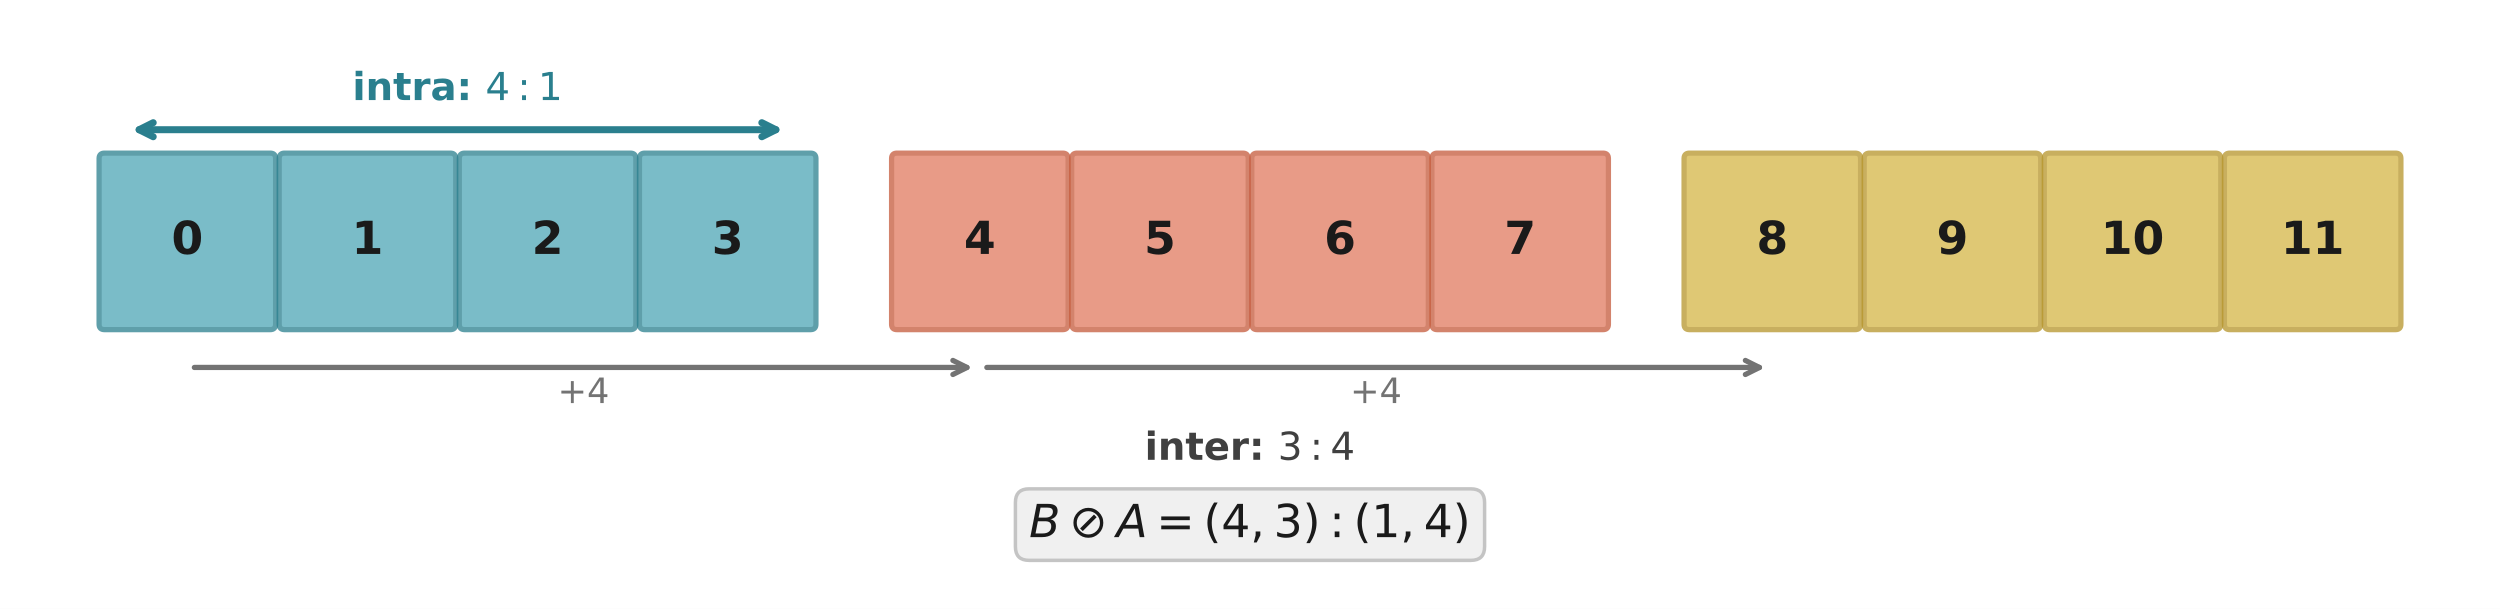
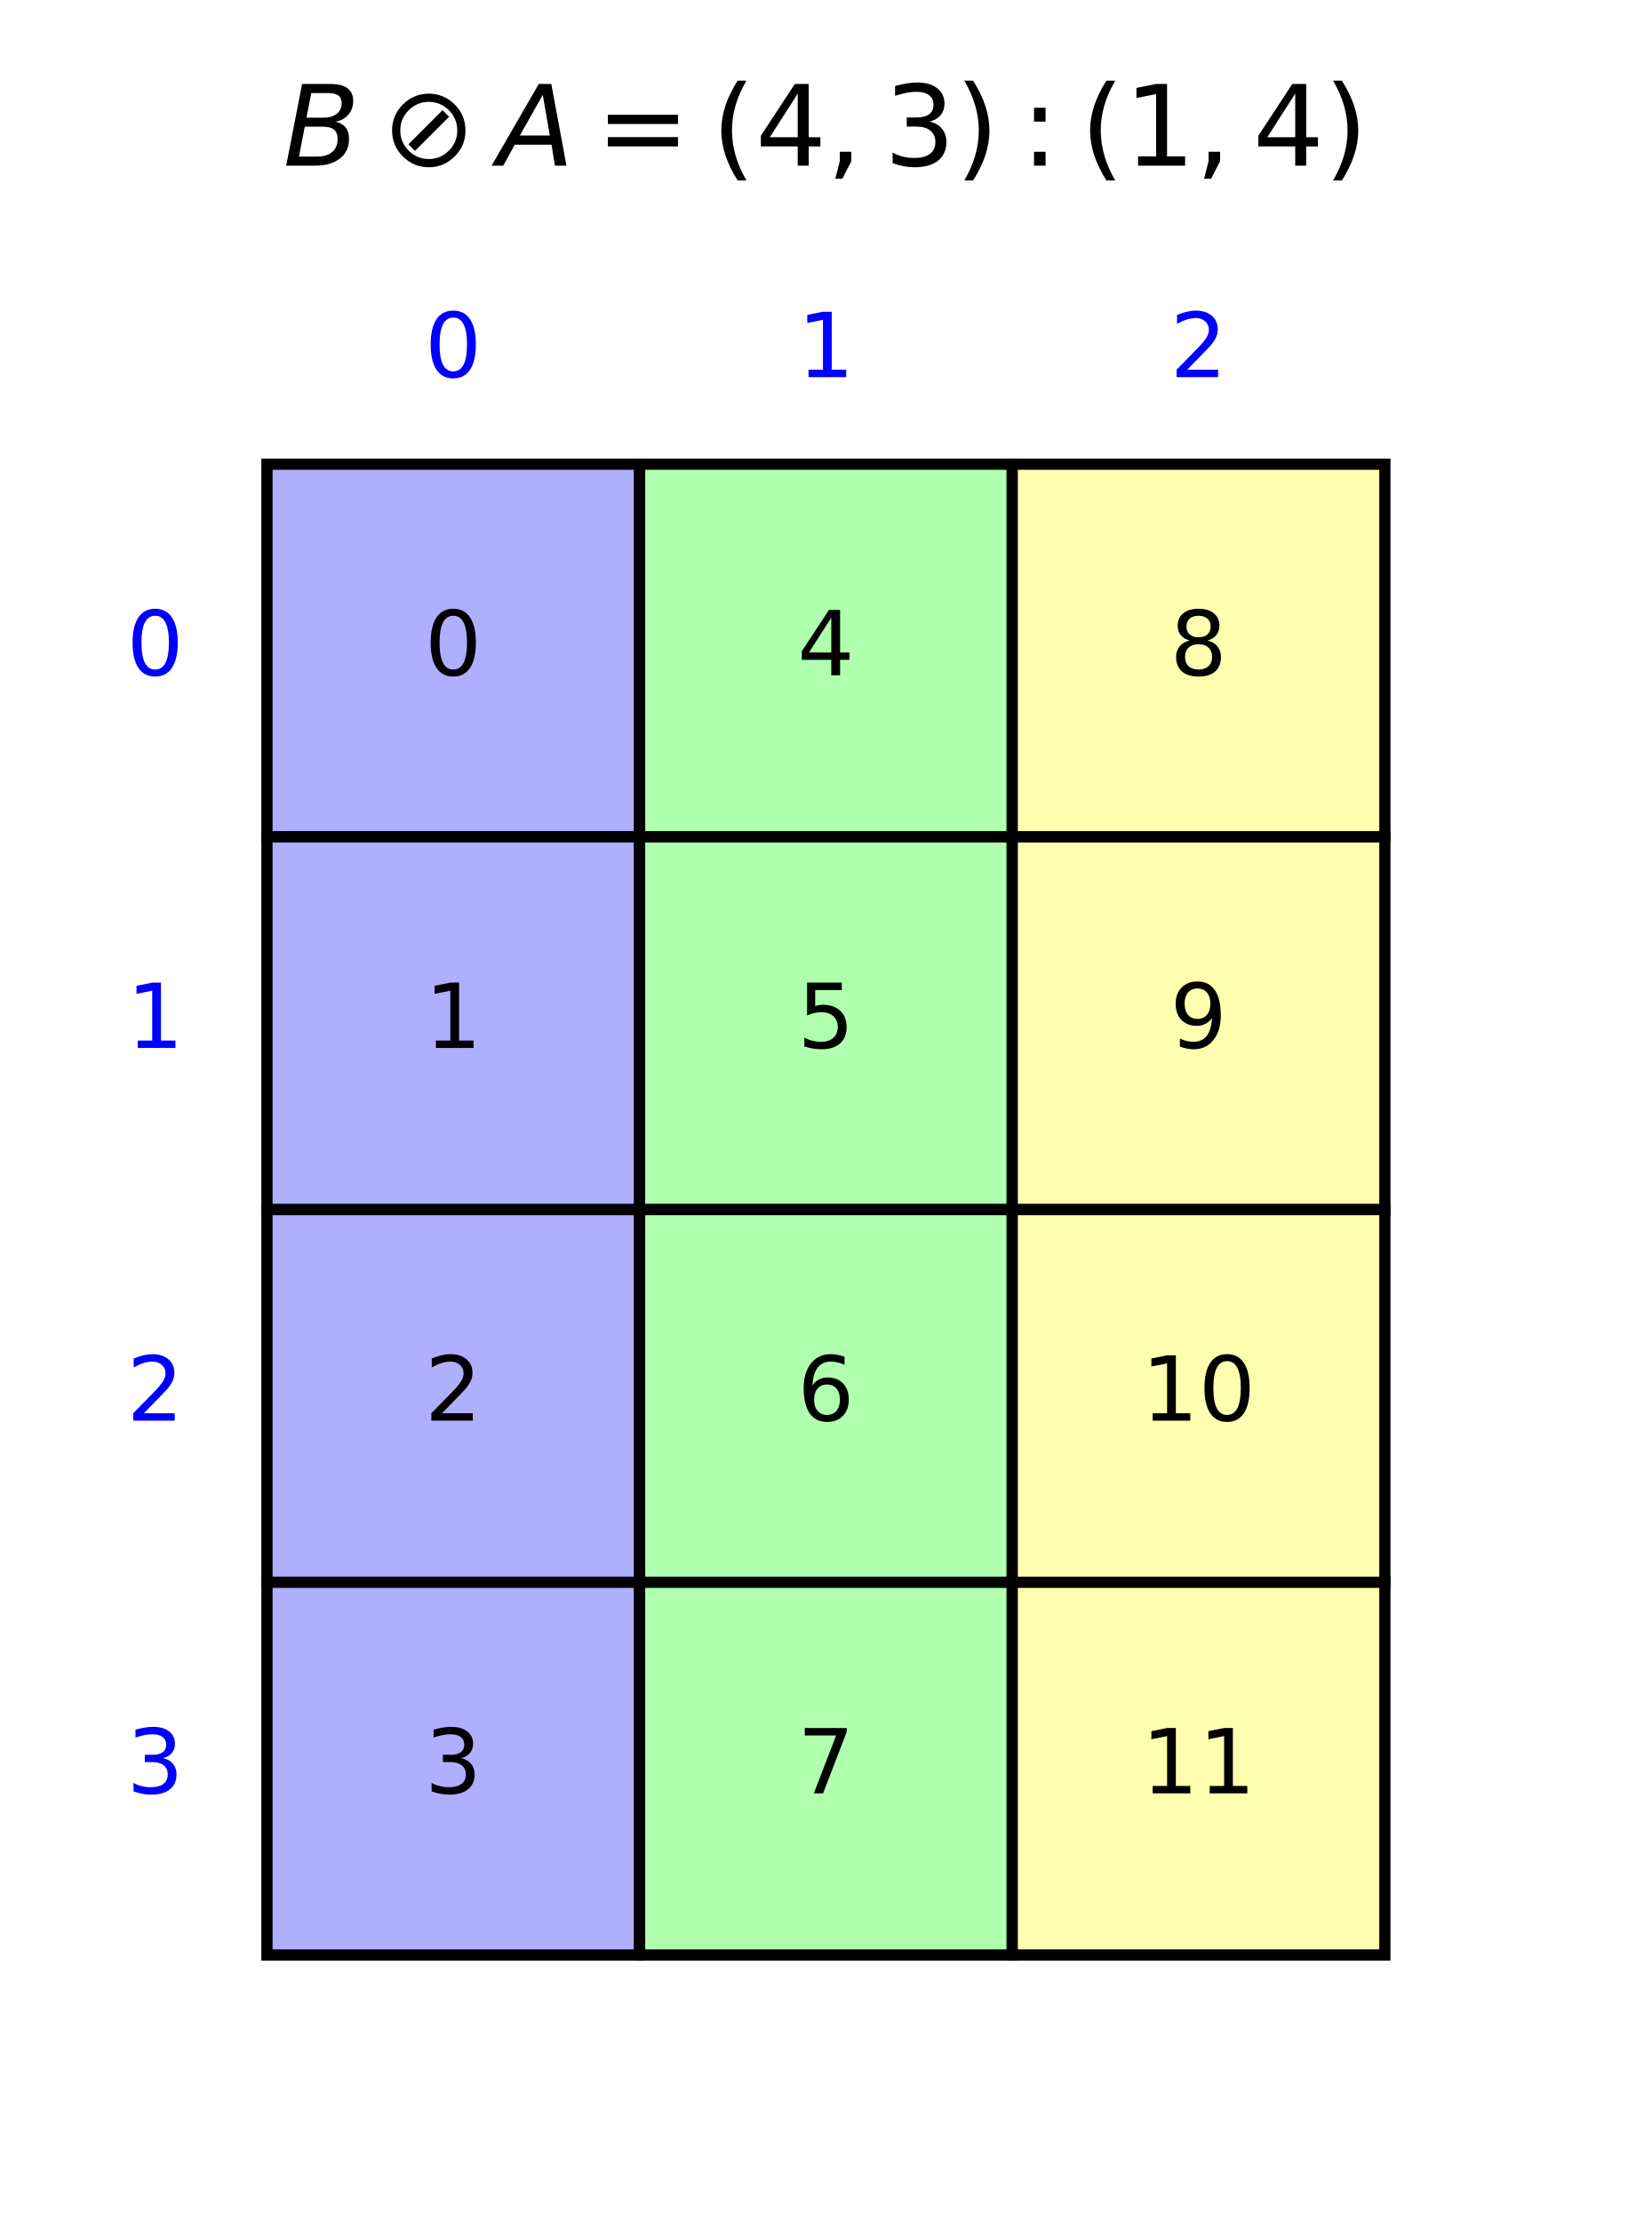
- <svg xmlns="http://www.w3.org/2000/svg" xmlns:xlink="http://www.w3.org/1999/xlink" width="712.8pt" height="173.594pt" viewBox="0 0 712.8 173.594" version="1.1">
+ <svg xmlns="http://www.w3.org/2000/svg" xmlns:xlink="http://www.w3.org/1999/xlink" width="147.456pt" height="198.318pt" viewBox="0 0 147.456 198.318" version="1.1">
  <defs>
    <style type="text/css">*{stroke-linejoin: round; stroke-linecap: butt}</style>
  </defs>
  <g id="figure_1">
    <g id="patch_1">
-       <path d="M 0 173.594  L 712.8 173.594  L 712.8 0  L 0 0  z " style="fill: #ffffff" />
+       <path d="M 0 198.318  L 147.456 198.318  L 147.456 0  L 0 0  z " style="fill: #ffffff" />
    </g>
    <g id="axes_1">
      <g id="patch_2">
-         <path d="M 29.795 93.986  L 77.04 93.986  Q 78.581 93.986 78.581 92.446  L 78.581 45.201  Q 78.581 43.661 77.04 43.661  L 29.795 43.661  Q 28.255 43.661 28.255 45.201  L 28.255 92.446  Q 28.255 93.986 29.795 93.986  z " clip-path="url(#p881b87072d)" style="fill: #4da6b5; opacity: 0.75; stroke: #2a7f8e; stroke-width: 1.5; stroke-linejoin: miter" />
+         <path d="M 23.832 41.43  L 57.096 41.43  L 57.096 74.694  L 23.832 74.694  z " clip-path="url(#pd8597b7c40)" style="fill: #afafff; stroke: #000000; stroke-linejoin: miter" />
      </g>
      <g id="patch_3">
-         <path d="M 81.148 93.986  L 128.393 93.986  Q 129.934 93.986 129.934 92.446  L 129.934 45.201  Q 129.934 43.661 128.393 43.661  L 81.148 43.661  Q 79.608 43.661 79.608 45.201  L 79.608 92.446  Q 79.608 93.986 81.148 93.986  z " clip-path="url(#p881b87072d)" style="fill: #4da6b5; opacity: 0.75; stroke: #2a7f8e; stroke-width: 1.5; stroke-linejoin: miter" />
+         <path d="M 57.096 41.43  L 90.36 41.43  L 90.36 74.694  L 57.096 74.694  z " clip-path="url(#pd8597b7c40)" style="fill: #afffaf; stroke: #000000; stroke-linejoin: miter" />
      </g>
      <g id="patch_4">
-         <path d="M 132.501 93.986  L 179.746 93.986  Q 181.286 93.986 181.286 92.446  L 181.286 45.201  Q 181.286 43.661 179.746 43.661  L 132.501 43.661  Q 130.961 43.661 130.961 45.201  L 130.961 92.446  Q 130.961 93.986 132.501 93.986  z " clip-path="url(#p881b87072d)" style="fill: #4da6b5; opacity: 0.75; stroke: #2a7f8e; stroke-width: 1.5; stroke-linejoin: miter" />
+         <path d="M 90.36 41.43  L 123.624 41.43  L 123.624 74.694  L 90.36 74.694  z " clip-path="url(#pd8597b7c40)" style="fill: #ffffaf; stroke: #000000; stroke-linejoin: miter" />
      </g>
      <g id="patch_5">
-         <path d="M 183.854 93.986  L 231.099 93.986  Q 232.639 93.986 232.639 92.446  L 232.639 45.201  Q 232.639 43.661 231.099 43.661  L 183.854 43.661  Q 182.314 43.661 182.314 45.201  L 182.314 92.446  Q 182.314 93.986 183.854 93.986  z " clip-path="url(#p881b87072d)" style="fill: #4da6b5; opacity: 0.75; stroke: #2a7f8e; stroke-width: 1.5; stroke-linejoin: miter" />
+         <path d="M 23.832 74.694  L 57.096 74.694  L 57.096 107.958  L 23.832 107.958  z " clip-path="url(#pd8597b7c40)" style="fill: #afafff; stroke: #000000; stroke-linejoin: miter" />
      </g>
      <g id="patch_6">
-         <path d="M 255.748 93.986  L 302.993 93.986  Q 304.534 93.986 304.534 92.446  L 304.534 45.201  Q 304.534 43.661 302.993 43.661  L 255.748 43.661  Q 254.208 43.661 254.208 45.201  L 254.208 92.446  Q 254.208 93.986 255.748 93.986  z " clip-path="url(#p881b87072d)" style="fill: #e07a5f; opacity: 0.75; stroke: #c45a3b; stroke-width: 1.5; stroke-linejoin: miter" />
+         <path d="M 57.096 74.694  L 90.36 74.694  L 90.36 107.958  L 57.096 107.958  z " clip-path="url(#pd8597b7c40)" style="fill: #afffaf; stroke: #000000; stroke-linejoin: miter" />
      </g>
      <g id="patch_7">
-         <path d="M 307.101 93.986  L 354.346 93.986  Q 355.886 93.986 355.886 92.446  L 355.886 45.201  Q 355.886 43.661 354.346 43.661  L 307.101 43.661  Q 305.561 43.661 305.561 45.201  L 305.561 92.446  Q 305.561 93.986 307.101 93.986  z " clip-path="url(#p881b87072d)" style="fill: #e07a5f; opacity: 0.75; stroke: #c45a3b; stroke-width: 1.5; stroke-linejoin: miter" />
+         <path d="M 90.36 74.694  L 123.624 74.694  L 123.624 107.958  L 90.36 107.958  z " clip-path="url(#pd8597b7c40)" style="fill: #ffffaf; stroke: #000000; stroke-linejoin: miter" />
      </g>
      <g id="patch_8">
-         <path d="M 358.454 93.986  L 405.699 93.986  Q 407.239 93.986 407.239 92.446  L 407.239 45.201  Q 407.239 43.661 405.699 43.661  L 358.454 43.661  Q 356.914 43.661 356.914 45.201  L 356.914 92.446  Q 356.914 93.986 358.454 93.986  z " clip-path="url(#p881b87072d)" style="fill: #e07a5f; opacity: 0.75; stroke: #c45a3b; stroke-width: 1.5; stroke-linejoin: miter" />
+         <path d="M 23.832 107.958  L 57.096 107.958  L 57.096 141.222  L 23.832 141.222  z " clip-path="url(#pd8597b7c40)" style="fill: #afafff; stroke: #000000; stroke-linejoin: miter" />
      </g>
      <g id="patch_9">
-         <path d="M 409.807 93.986  L 457.052 93.986  Q 458.592 93.986 458.592 92.446  L 458.592 45.201  Q 458.592 43.661 457.052 43.661  L 409.807 43.661  Q 408.266 43.661 408.266 45.201  L 408.266 92.446  Q 408.266 93.986 409.807 93.986  z " clip-path="url(#p881b87072d)" style="fill: #e07a5f; opacity: 0.75; stroke: #c45a3b; stroke-width: 1.5; stroke-linejoin: miter" />
+         <path d="M 57.096 107.958  L 90.36 107.958  L 90.36 141.222  L 57.096 141.222  z " clip-path="url(#pd8597b7c40)" style="fill: #afffaf; stroke: #000000; stroke-linejoin: miter" />
      </g>
      <g id="patch_10">
-         <path d="M 481.701 93.986  L 528.946 93.986  Q 530.486 93.986 530.486 92.446  L 530.486 45.201  Q 530.486 43.661 528.946 43.661  L 481.701 43.661  Q 480.161 43.661 480.161 45.201  L 480.161 92.446  Q 480.161 93.986 481.701 93.986  z " clip-path="url(#p881b87072d)" style="fill: #d4b545; opacity: 0.75; stroke: #b5942a; stroke-width: 1.5; stroke-linejoin: miter" />
+         <path d="M 90.36 107.958  L 123.624 107.958  L 123.624 141.222  L 90.36 141.222  z " clip-path="url(#pd8597b7c40)" style="fill: #ffffaf; stroke: #000000; stroke-linejoin: miter" />
      </g>
      <g id="patch_11">
-         <path d="M 533.054 93.986  L 580.299 93.986  Q 581.839 93.986 581.839 92.446  L 581.839 45.201  Q 581.839 43.661 580.299 43.661  L 533.054 43.661  Q 531.514 43.661 531.514 45.201  L 531.514 92.446  Q 531.514 93.986 533.054 93.986  z " clip-path="url(#p881b87072d)" style="fill: #d4b545; opacity: 0.75; stroke: #b5942a; stroke-width: 1.5; stroke-linejoin: miter" />
+         <path d="M 23.832 141.222  L 57.096 141.222  L 57.096 174.486  L 23.832 174.486  z " clip-path="url(#pd8597b7c40)" style="fill: #afafff; stroke: #000000; stroke-linejoin: miter" />
      </g>
      <g id="patch_12">
-         <path d="M 584.407 93.986  L 631.652 93.986  Q 633.192 93.986 633.192 92.446  L 633.192 45.201  Q 633.192 43.661 631.652 43.661  L 584.407 43.661  Q 582.866 43.661 582.866 45.201  L 582.866 92.446  Q 582.866 93.986 584.407 93.986  z " clip-path="url(#p881b87072d)" style="fill: #d4b545; opacity: 0.75; stroke: #b5942a; stroke-width: 1.5; stroke-linejoin: miter" />
+         <path d="M 57.096 141.222  L 90.36 141.222  L 90.36 174.486  L 57.096 174.486  z " clip-path="url(#pd8597b7c40)" style="fill: #afffaf; stroke: #000000; stroke-linejoin: miter" />
      </g>
      <g id="patch_13">
-         <path d="M 635.76 93.986  L 683.005 93.986  Q 684.545 93.986 684.545 92.446  L 684.545 45.201  Q 684.545 43.661 683.005 43.661  L 635.76 43.661  Q 634.219 43.661 634.219 45.201  L 634.219 92.446  Q 634.219 93.986 635.76 93.986  z " clip-path="url(#p881b87072d)" style="fill: #d4b545; opacity: 0.75; stroke: #b5942a; stroke-width: 1.5; stroke-linejoin: miter" />
+         <path d="M 90.36 141.222  L 123.624 141.222  L 123.624 174.486  L 90.36 174.486  z " clip-path="url(#pd8597b7c40)" style="fill: #ffffaf; stroke: #000000; stroke-linejoin: miter" />
      </g>
      <g id="text_1">
-         <g style="fill: #1a1a1a" transform="translate(48.89507 72.41072) scale(0.13 -0.13)">
-           <defs>
-             <path id="DejaVuSans-Bold-30" d="M 2944 2338  Q 2944 3213 2780 3570  Q 2616 3928 2228 3928  Q 1841 3928 1675 3570  Q 1509 3213 1509 2338  Q 1509 1453 1675 1090  Q 1841 728 2228 728  Q 2613 728 2778 1090  Q 2944 1453 2944 2338  z M 4147 2328  Q 4147 1169 3647 539  Q 3147 -91 2228 -91  Q 1306 -91 806 539  Q 306 1169 306 2328  Q 306 3491 806 4120  Q 1306 4750 2228 4750  Q 3147 4750 3647 4120  Q 4147 3491 4147 2328  z " transform="scale(0.015625)" />
-           </defs>
-           <use xlink:href="#DejaVuSans-Bold-30" />
-         </g>
-       </g>
-       <g id="text_2">
-         <g style="fill: #1a1a1a" transform="translate(100.248 72.41072) scale(0.13 -0.13)">
-           <defs>
-             <path id="DejaVuSans-Bold-31" d="M 750 831  L 1813 831  L 1813 3847  L 722 3622  L 722 4441  L 1806 4666  L 2950 4666  L 2950 831  L 4013 831  L 4013 0  L 750 0  L 750 831  z " transform="scale(0.015625)" />
-           </defs>
-           <use xlink:href="#DejaVuSans-Bold-31" />
-         </g>
-       </g>
-       <g id="text_3">
-         <g style="fill: #1a1a1a" transform="translate(151.601 72.41072) scale(0.13 -0.13)">
-           <defs>
-             <path id="DejaVuSans-Bold-32" d="M 1844 884  L 3897 884  L 3897 0  L 506 0  L 506 884  L 2209 2388  Q 2438 2594 2547 2791  Q 2656 2988 2656 3200  Q 2656 3528 2436 3728  Q 2216 3928 1850 3928  Q 1569 3928 1234 3808  Q 900 3688 519 3450  L 519 4475  Q 925 4609 1322 4679  Q 1719 4750 2100 4750  Q 2938 4750 3402 4381  Q 3866 4013 3866 3353  Q 3866 2972 3669 2642  Q 3472 2313 2841 1759  L 1844 884  z " transform="scale(0.015625)" />
-           </defs>
-           <use xlink:href="#DejaVuSans-Bold-32" />
-         </g>
-       </g>
-       <g id="text_4">
-         <g style="fill: #1a1a1a" transform="translate(202.9539 72.41072) scale(0.13 -0.13)">
-           <defs>
-             <path id="DejaVuSans-Bold-33" d="M 2981 2516  Q 3453 2394 3698 2092  Q 3944 1791 3944 1325  Q 3944 631 3412 270  Q 2881 -91 1863 -91  Q 1503 -91 1142 -33  Q 781 25 428 141  L 428 1069  Q 766 900 1098 814  Q 1431 728 1753 728  Q 2231 728 2486 893  Q 2741 1059 2741 1369  Q 2741 1688 2480 1852  Q 2219 2016 1709 2016  L 1228 2016  L 1228 2791  L 1734 2791  Q 2188 2791 2409 2933  Q 2631 3075 2631 3366  Q 2631 3634 2415 3781  Q 2200 3928 1806 3928  Q 1516 3928 1219 3862  Q 922 3797 628 3669  L 628 4550  Q 984 4650 1334 4700  Q 1684 4750 2022 4750  Q 2931 4750 3382 4451  Q 3834 4153 3834 3553  Q 3834 3144 3618 2883  Q 3403 2622 2981 2516  z " transform="scale(0.015625)" />
-           </defs>
-           <use xlink:href="#DejaVuSans-Bold-33" />
-         </g>
-       </g>
-       <g id="text_5">
-         <g style="fill: #1a1a1a" transform="translate(274.848 72.41072) scale(0.13 -0.13)">
-           <defs>
-             <path id="DejaVuSans-Bold-34" d="M 2356 3675  L 1038 1722  L 2356 1722  L 2356 3675  z M 2156 4666  L 3494 4666  L 3494 1722  L 4159 1722  L 4159 850  L 3494 850  L 3494 0  L 2356 0  L 2356 850  L 288 850  L 288 1881  L 2156 4666  z " transform="scale(0.015625)" />
-           </defs>
-           <use xlink:href="#DejaVuSans-Bold-34" />
-         </g>
-       </g>
-       <g id="text_6">
-         <g style="fill: #1a1a1a" transform="translate(326.201 72.41072) scale(0.13 -0.13)">
-           <defs>
-             <path id="DejaVuSans-Bold-35" d="M 678 4666  L 3669 4666  L 3669 3781  L 1638 3781  L 1638 3059  Q 1775 3097 1914 3117  Q 2053 3138 2203 3138  Q 3056 3138 3531 2711  Q 4006 2284 4006 1522  Q 4006 766 3489 337  Q 2972 -91 2053 -91  Q 1656 -91 1267 -14  Q 878 63 494 219  L 494 1166  Q 875 947 1217 837  Q 1559 728 1863 728  Q 2300 728 2551 942  Q 2803 1156 2803 1522  Q 2803 1891 2551 2103  Q 2300 2316 1863 2316  Q 1603 2316 1309 2248  Q 1016 2181 678 2041  L 678 4666  z " transform="scale(0.015625)" />
-           </defs>
-           <use xlink:href="#DejaVuSans-Bold-35" />
-         </g>
-       </g>
-       <g id="text_7">
-         <g style="fill: #1a1a1a" transform="translate(377.5539 72.41072) scale(0.13 -0.13)">
-           <defs>
-             <path id="DejaVuSans-Bold-36" d="M 2316 2303  Q 2000 2303 1842 2098  Q 1684 1894 1684 1484  Q 1684 1075 1842 870  Q 2000 666 2316 666  Q 2634 666 2792 870  Q 2950 1075 2950 1484  Q 2950 1894 2792 2098  Q 2634 2303 2316 2303  z M 3803 4544  L 3803 3681  Q 3506 3822 3243 3889  Q 2981 3956 2731 3956  Q 2194 3956 1894 3657  Q 1594 3359 1544 2772  Q 1750 2925 1990 3001  Q 2231 3078 2516 3078  Q 3231 3078 3670 2659  Q 4109 2241 4109 1563  Q 4109 813 3618 361  Q 3128 -91 2303 -91  Q 1394 -91 895 523  Q 397 1138 397 2266  Q 397 3422 980 4083  Q 1563 4744 2578 4744  Q 2900 4744 3203 4694  Q 3506 4644 3803 4544  z " transform="scale(0.015625)" />
-           </defs>
-           <use xlink:href="#DejaVuSans-Bold-36" />
-         </g>
-       </g>
-       <g id="text_8">
-         <g style="fill: #1a1a1a" transform="translate(428.9068 72.41072) scale(0.13 -0.13)">
-           <defs>
-             <path id="DejaVuSans-Bold-37" d="M 428 4666  L 3944 4666  L 3944 3988  L 2125 0  L 953 0  L 2675 3781  L 428 3781  L 428 4666  z " transform="scale(0.015625)" />
-           </defs>
-           <use xlink:href="#DejaVuSans-Bold-37" />
-         </g>
-       </g>
-       <g id="text_9">
-         <g style="fill: #1a1a1a" transform="translate(500.801 72.41072) scale(0.13 -0.13)">
-           <defs>
-             <path id="DejaVuSans-Bold-38" d="M 2228 2088  Q 1891 2088 1709 1903  Q 1528 1719 1528 1375  Q 1528 1031 1709 848  Q 1891 666 2228 666  Q 2563 666 2741 848  Q 2919 1031 2919 1375  Q 2919 1722 2741 1905  Q 2563 2088 2228 2088  z M 1350 2484  Q 925 2613 709 2878  Q 494 3144 494 3541  Q 494 4131 934 4440  Q 1375 4750 2228 4750  Q 3075 4750 3515 4442  Q 3956 4134 3956 3541  Q 3956 3144 3739 2878  Q 3522 2613 3097 2484  Q 3572 2353 3814 2058  Q 4056 1763 4056 1313  Q 4056 619 3595 264  Q 3134 -91 2228 -91  Q 1319 -91 855 264  Q 391 619 391 1313  Q 391 1763 633 2058  Q 875 2353 1350 2484  z M 1631 3419  Q 1631 3141 1786 2991  Q 1941 2841 2228 2841  Q 2509 2841 2662 2991  Q 2816 3141 2816 3419  Q 2816 3697 2662 3845  Q 2509 3994 2228 3994  Q 1941 3994 1786 3844  Q 1631 3694 1631 3419  z " transform="scale(0.015625)" />
-           </defs>
-           <use xlink:href="#DejaVuSans-Bold-38" />
-         </g>
-       </g>
-       <g id="text_10">
-         <g style="fill: #1a1a1a" transform="translate(552.1539 72.41072) scale(0.13 -0.13)">
-           <defs>
-             <path id="DejaVuSans-Bold-39" d="M 641 103  L 641 966  Q 928 831 1190 764  Q 1453 697 1709 697  Q 2247 697 2547 995  Q 2847 1294 2900 1881  Q 2688 1725 2447 1647  Q 2206 1569 1925 1569  Q 1209 1569 770 1986  Q 331 2403 331 3084  Q 331 3838 820 4291  Q 1309 4744 2131 4744  Q 3044 4744 3544 4128  Q 4044 3513 4044 2388  Q 4044 1231 3459 570  Q 2875 -91 1856 -91  Q 1528 -91 1228 -42  Q 928 6 641 103  z M 2125 2350  Q 2441 2350 2600 2554  Q 2759 2759 2759 3169  Q 2759 3575 2600 3781  Q 2441 3988 2125 3988  Q 1809 3988 1650 3781  Q 1491 3575 1491 3169  Q 1491 2759 1650 2554  Q 1809 2350 2125 2350  z " transform="scale(0.015625)" />
-           </defs>
-           <use xlink:href="#DejaVuSans-Bold-39" />
-         </g>
-       </g>
-       <g id="text_11">
-         <g style="fill: #1a1a1a" transform="translate(598.9843 72.41072) scale(0.13 -0.13)">
-           <use xlink:href="#DejaVuSans-Bold-31" />
-           <use xlink:href="#DejaVuSans-Bold-30" transform="translate(69.58008 0)" />
-         </g>
-       </g>
-       <g id="text_12">
-         <g style="fill: #1a1a1a" transform="translate(650.3372 72.41072) scale(0.13 -0.13)">
-           <use xlink:href="#DejaVuSans-Bold-31" />
-           <use xlink:href="#DejaVuSans-Bold-31" transform="translate(69.58008 0)" />
-         </g>
-       </g>
-       <g id="patch_14">
-         <path d="M 221.216 36.985  Q 130.448 36.985 39.68 36.985  " style="fill: none; stroke: #2a7f8e; stroke-width: 2; stroke-linecap: round" />
-         <path d="M 217.216 34.985  L 221.216 36.985  L 217.216 38.985  " style="fill: none; stroke: #2a7f8e; stroke-width: 2; stroke-linecap: round" />
-         <path d="M 43.68 38.985  L 39.68 36.985  L 43.68 34.985  " style="fill: none; stroke: #2a7f8e; stroke-width: 2; stroke-linecap: round" />
-       </g>
-       <g id="text_13">
-         <g style="fill: #2a7f8e" transform="translate(100.4721 28.5347) scale(0.11 -0.11)">
-           <defs>
-             <path id="DejaVuSans-Bold-69" d="M 538 3500  L 1656 3500  L 1656 0  L 538 0  L 538 3500  z M 538 4863  L 1656 4863  L 1656 3950  L 538 3950  L 538 4863  z " transform="scale(0.015625)" />
-             <path id="DejaVuSans-Bold-6e" d="M 4056 2131  L 4056 0  L 2931 0  L 2931 347  L 2931 1631  Q 2931 2084 2911 2256  Q 2891 2428 2841 2509  Q 2775 2619 2662 2680  Q 2550 2741 2406 2741  Q 2056 2741 1856 2470  Q 1656 2200 1656 1722  L 1656 0  L 538 0  L 538 3500  L 1656 3500  L 1656 2988  Q 1909 3294 2193 3439  Q 2478 3584 2822 3584  Q 3428 3584 3742 3212  Q 4056 2841 4056 2131  z " transform="scale(0.015625)" />
-             <path id="DejaVuSans-Bold-74" d="M 1759 4494  L 1759 3500  L 2913 3500  L 2913 2700  L 1759 2700  L 1759 1216  Q 1759 972 1856 886  Q 1953 800 2241 800  L 2816 800  L 2816 0  L 1856 0  Q 1194 0 917 276  Q 641 553 641 1216  L 641 2700  L 84 2700  L 84 3500  L 641 3500  L 641 4494  L 1759 4494  z " transform="scale(0.015625)" />
-             <path id="DejaVuSans-Bold-72" d="M 3138 2547  Q 2991 2616 2845 2648  Q 2700 2681 2553 2681  Q 2122 2681 1889 2404  Q 1656 2128 1656 1613  L 1656 0  L 538 0  L 538 3500  L 1656 3500  L 1656 2925  Q 1872 3269 2151 3426  Q 2431 3584 2822 3584  Q 2878 3584 2943 3579  Q 3009 3575 3134 3559  L 3138 2547  z " transform="scale(0.015625)" />
-             <path id="DejaVuSans-Bold-61" d="M 2106 1575  Q 1756 1575 1579 1456  Q 1403 1338 1403 1106  Q 1403 894 1545 773  Q 1688 653 1941 653  Q 2256 653 2472 879  Q 2688 1106 2688 1447  L 2688 1575  L 2106 1575  z M 3816 1997  L 3816 0  L 2688 0  L 2688 519  Q 2463 200 2181 54  Q 1900 -91 1497 -91  Q 953 -91 614 226  Q 275 544 275 1050  Q 275 1666 698 1953  Q 1122 2241 2028 2241  L 2688 2241  L 2688 2328  Q 2688 2594 2478 2717  Q 2269 2841 1825 2841  Q 1466 2841 1156 2769  Q 847 2697 581 2553  L 581 3406  Q 941 3494 1303 3539  Q 1666 3584 2028 3584  Q 2975 3584 3395 3211  Q 3816 2838 3816 1997  z " transform="scale(0.015625)" />
-             <path id="DejaVuSans-Bold-3a" d="M 716 3500  L 1844 3500  L 1844 2291  L 716 2291  L 716 3500  z M 716 1209  L 1844 1209  L 1844 0  L 716 0  L 716 1209  z " transform="scale(0.015625)" />
-             <path id="DejaVuSans-Bold-20" transform="scale(0.015625)" />
-             <path id="DejaVuSans-34" d="M 2419 4116  L 825 1625  L 2419 1625  L 2419 4116  z M 2253 4666  L 3047 4666  L 3047 1625  L 3713 1625  L 3713 1100  L 3047 1100  L 3047 0  L 2419 0  L 2419 1100  L 313 1100  L 313 1709  L 2253 4666  z " transform="scale(0.015625)" />
-             <path id="DejaVuSans-3a" d="M 750 794  L 1409 794  L 1409 0  L 750 0  L 750 794  z M 750 3309  L 1409 3309  L 1409 2516  L 750 2516  L 750 3309  z " transform="scale(0.015625)" />
-             <path id="DejaVuSans-31" d="M 794 531  L 1825 531  L 1825 4091  L 703 3866  L 703 4441  L 1819 4666  L 2450 4666  L 2450 531  L 3481 531  L 3481 0  L 794 0  L 794 531  z " transform="scale(0.015625)" />
-           </defs>
-           <use xlink:href="#DejaVuSans-Bold-69" transform="translate(0 0.015625)" />
-           <use xlink:href="#DejaVuSans-Bold-6e" transform="translate(34.27734 0.015625)" />
-           <use xlink:href="#DejaVuSans-Bold-74" transform="translate(105.4688 0.015625)" />
-           <use xlink:href="#DejaVuSans-Bold-72" transform="translate(153.2715 0.015625)" />
-           <use xlink:href="#DejaVuSans-Bold-61" transform="translate(202.5879 0.015625)" />
-           <use xlink:href="#DejaVuSans-Bold-3a" transform="translate(270.0684 0.015625)" />
-           <use xlink:href="#DejaVuSans-Bold-20" transform="translate(310.0586 0.015625)" />
-           <use xlink:href="#DejaVuSans-34" transform="translate(344.873 0.015625)" />
-           <use xlink:href="#DejaVuSans-3a" transform="translate(427.9785 0.015625)" />
-           <use xlink:href="#DejaVuSans-31" transform="translate(481.1523 0.015625)" />
-         </g>
-       </g>
-       <g id="patch_15">
-         <path d="M 55.421 104.771  Q 166.396 104.771 275.694 104.771  " style="fill: none; stroke: #737373; stroke-width: 1.5; stroke-linecap: round" />
-         <path d="M 271.694 102.771  L 275.694 104.771  L 271.694 106.771  " style="fill: none; stroke: #737373; stroke-width: 1.5; stroke-linecap: round" />
-       </g>
-       <g id="text_14">
-         <g style="fill: #737373" transform="translate(158.9941 114.9367) scale(0.1 -0.1)">
-           <defs>
-             <path id="DejaVuSans-2b" d="M 2944 4013  L 2944 2272  L 4684 2272  L 4684 1741  L 2944 1741  L 2944 0  L 2419 0  L 2419 1741  L 678 1741  L 678 2272  L 2419 2272  L 2419 4013  L 2944 4013  z " transform="scale(0.015625)" />
-           </defs>
-           <use xlink:href="#DejaVuSans-2b" transform="translate(0 0.09375)" />
-           <use xlink:href="#DejaVuSans-34" transform="translate(83.78906 0.09375)" />
-         </g>
-       </g>
-       <g id="patch_16">
-         <path d="M 281.374 104.771  Q 392.349 104.771 501.647 104.771  " style="fill: none; stroke: #737373; stroke-width: 1.5; stroke-linecap: round" />
-         <path d="M 497.647 102.771  L 501.647 104.771  L 497.647 106.771  " style="fill: none; stroke: #737373; stroke-width: 1.5; stroke-linecap: round" />
-       </g>
-       <g id="text_15">
-         <g style="fill: #737373" transform="translate(384.9471 114.9367) scale(0.1 -0.1)">
-           <use xlink:href="#DejaVuSans-2b" transform="translate(0 0.09375)" />
-           <use xlink:href="#DejaVuSans-34" transform="translate(83.78906 0.09375)" />
-         </g>
-       </g>
-       <g id="text_16">
-         <g style="fill: #404040" transform="translate(326.37 131.1024) scale(0.11 -0.11)">
-           <defs>
-             <path id="DejaVuSans-Bold-65" d="M 4031 1759  L 4031 1441  L 1416 1441  Q 1456 1047 1700 850  Q 1944 653 2381 653  Q 2734 653 3104 758  Q 3475 863 3866 1075  L 3866 213  Q 3469 63 3072 -14  Q 2675 -91 2278 -91  Q 1328 -91 801 392  Q 275 875 275 1747  Q 275 2603 792 3093  Q 1309 3584 2216 3584  Q 3041 3584 3536 3087  Q 4031 2591 4031 1759  z M 2881 2131  Q 2881 2450 2695 2645  Q 2509 2841 2209 2841  Q 1884 2841 1681 2658  Q 1478 2475 1428 2131  L 2881 2131  z " transform="scale(0.015625)" />
-             <path id="DejaVuSans-33" d="M 2597 2516  Q 3050 2419 3304 2112  Q 3559 1806 3559 1356  Q 3559 666 3084 287  Q 2609 -91 1734 -91  Q 1441 -91 1130 -33  Q 819 25 488 141  L 488 750  Q 750 597 1062 519  Q 1375 441 1716 441  Q 2309 441 2620 675  Q 2931 909 2931 1356  Q 2931 1769 2642 2001  Q 2353 2234 1838 2234  L 1294 2234  L 1294 2753  L 1863 2753  Q 2328 2753 2575 2939  Q 2822 3125 2822 3475  Q 2822 3834 2567 4026  Q 2313 4219 1838 4219  Q 1578 4219 1281 4162  Q 984 4106 628 3988  L 628 4550  Q 988 4650 1302 4700  Q 1616 4750 1894 4750  Q 2613 4750 3031 4423  Q 3450 4097 3450 3541  Q 3450 3153 3228 2886  Q 3006 2619 2597 2516  z " transform="scale(0.015625)" />
-           </defs>
-           <use xlink:href="#DejaVuSans-Bold-69" transform="translate(0 0.015625)" />
-           <use xlink:href="#DejaVuSans-Bold-6e" transform="translate(34.27734 0.015625)" />
-           <use xlink:href="#DejaVuSans-Bold-74" transform="translate(105.4688 0.015625)" />
-           <use xlink:href="#DejaVuSans-Bold-65" transform="translate(153.2715 0.015625)" />
-           <use xlink:href="#DejaVuSans-Bold-72" transform="translate(221.0938 0.015625)" />
-           <use xlink:href="#DejaVuSans-Bold-3a" transform="translate(270.4102 0.015625)" />
-           <use xlink:href="#DejaVuSans-Bold-20" transform="translate(310.4004 0.015625)" />
-           <use xlink:href="#DejaVuSans-33" transform="translate(345.2148 0.015625)" />
-           <use xlink:href="#DejaVuSans-3a" transform="translate(428.3203 0.015625)" />
-           <use xlink:href="#DejaVuSans-34" transform="translate(481.4941 0.015625)" />
-         </g>
-       </g>
-       <g id="text_17">
-         <g id="patch_17">
-           <path d="M 293.415 159.767  L 419.385 159.767  Q 423.285 159.767 423.285 155.867  L 423.285 143.285  Q 423.285 139.385 419.385 139.385  L 293.415 139.385  Q 289.515 139.385 289.515 143.285  L 289.515 155.867  Q 289.515 159.767 293.415 159.767  z " style="fill: #f0f0f0; stroke: #c4c4c4; stroke-linejoin: miter" />
-         </g>
-         <g style="fill: #1a1a1a" transform="translate(293.415 153.1633) scale(0.13 -0.13)">
+         <g transform="translate(25.278 14.79844) scale(0.1 -0.1)">
          <defs>
            <path id="DejaVuSans-Oblique-42" d="M 1081 4666  L 2694 4666  Q 3350 4666 3675 4422  Q 4000 4178 4000 3688  Q 4000 3238 3720 2911  Q 3441 2584 2988 2516  Q 3375 2428 3569 2181  Q 3763 1934 3763 1522  Q 3763 819 3242 409  Q 2722 0 1819 0  L 172 0  L 1081 4666  z M 1234 2228  L 903 519  L 1919 519  Q 2491 519 2800 781  Q 3109 1044 3109 1522  Q 3109 1891 2904 2059  Q 2700 2228 2247 2228  L 1234 2228  z M 1606 4147  L 1331 2741  L 2272 2741  Q 2775 2741 3058 2959  Q 3341 3178 3341 3566  Q 3341 3869 3150 4008  Q 2959 4147 2541 4147  L 1606 4147  z " transform="scale(0.015625)" />
            <path id="DejaVuSans-2298" d="M 1519 1219  L 3469 3169  L 3844 2794  L 1894 844  L 1519 1219  z M 3306 3522  Q 3016 3644 2681 3644  Q 2347 3644 2056 3522  Q 1769 3400 1531 3163  Q 1291 2922 1172 2634  Q 1053 2347 1053 2006  Q 1053 1675 1172 1387  Q 1291 1100 1531 859  Q 1769 622 2056 500  Q 2347 378 2681 378  Q 3016 378 3306 500  Q 3594 622 3831 859  Q 4072 1100 4190 1387  Q 4309 1675 4309 2006  Q 4309 2347 4190 2634  Q 4072 2922 3831 3163  Q 3594 3400 3306 3522  z M 1878 3956  Q 2250 4113 2681 4113  Q 3113 4113 3484 3956  Q 3856 3800 4163 3494  Q 4472 3184 4625 2813  Q 4778 2444 4778 2006  Q 4778 1578 4625 1206  Q 4472 838 4163 528  Q 3856 222 3484 65  Q 3113 -91 2681 -91  Q 2250 -91 1878 65  Q 1506 222 1200 528  Q 891 838 738 1206  Q 584 1578 584 2006  Q 584 2444 738 2813  Q 891 3184 1200 3494  Q 1506 3800 1878 3956  z " transform="scale(0.015625)" />
            <path id="DejaVuSans-Oblique-41" d="M 2356 4666  L 3072 4666  L 3938 0  L 3278 0  L 3084 1197  L 984 1197  L 325 0  L -341 0  L 2356 4666  z M 2584 4044  L 1275 1722  L 2988 1722  L 2584 4044  z " transform="scale(0.015625)" />
            <path id="DejaVuSans-3d" d="M 678 2906  L 4684 2906  L 4684 2381  L 678 2381  L 678 2906  z M 678 1631  L 4684 1631  L 4684 1100  L 678 1100  L 678 1631  z " transform="scale(0.015625)" />
            <path id="DejaVuSans-28" d="M 1984 4856  Q 1566 4138 1362 3434  Q 1159 2731 1159 2009  Q 1159 1288 1364 580  Q 1569 -128 1984 -844  L 1484 -844  Q 1016 -109 783 600  Q 550 1309 550 2009  Q 550 2706 781 3412  Q 1013 4119 1484 4856  L 1984 4856  z " transform="scale(0.015625)" />
+             <path id="DejaVuSans-34" d="M 2419 4116  L 825 1625  L 2419 1625  L 2419 4116  z M 2253 4666  L 3047 4666  L 3047 1625  L 3713 1625  L 3713 1100  L 3047 1100  L 3047 0  L 2419 0  L 2419 1100  L 313 1100  L 313 1709  L 2253 4666  z " transform="scale(0.015625)" />
            <path id="DejaVuSans-2c" d="M 750 794  L 1409 794  L 1409 256  L 897 -744  L 494 -744  L 750 256  L 750 794  z " transform="scale(0.015625)" />
+             <path id="DejaVuSans-33" d="M 2597 2516  Q 3050 2419 3304 2112  Q 3559 1806 3559 1356  Q 3559 666 3084 287  Q 2609 -91 1734 -91  Q 1441 -91 1130 -33  Q 819 25 488 141  L 488 750  Q 750 597 1062 519  Q 1375 441 1716 441  Q 2309 441 2620 675  Q 2931 909 2931 1356  Q 2931 1769 2642 2001  Q 2353 2234 1838 2234  L 1294 2234  L 1294 2753  L 1863 2753  Q 2328 2753 2575 2939  Q 2822 3125 2822 3475  Q 2822 3834 2567 4026  Q 2313 4219 1838 4219  Q 1578 4219 1281 4162  Q 984 4106 628 3988  L 628 4550  Q 988 4650 1302 4700  Q 1616 4750 1894 4750  Q 2613 4750 3031 4423  Q 3450 4097 3450 3541  Q 3450 3153 3228 2886  Q 3006 2619 2597 2516  z " transform="scale(0.015625)" />
            <path id="DejaVuSans-29" d="M 513 4856  L 1013 4856  Q 1481 4119 1714 3412  Q 1947 2706 1947 2009  Q 1947 1309 1714 600  Q 1481 -109 1013 -844  L 513 -844  Q 928 -128 1133 580  Q 1338 1288 1338 2009  Q 1338 2731 1133 3434  Q 928 4138 513 4856  z " transform="scale(0.015625)" />
+             <path id="DejaVuSans-3a" d="M 750 794  L 1409 794  L 1409 0  L 750 0  L 750 794  z M 750 3309  L 1409 3309  L 1409 2516  L 750 2516  L 750 3309  z " transform="scale(0.015625)" />
+             <path id="DejaVuSans-31" d="M 794 531  L 1825 531  L 1825 4091  L 703 3866  L 703 4441  L 1819 4666  L 2450 4666  L 2450 531  L 3481 531  L 3481 0  L 794 0  L 794 531  z " transform="scale(0.015625)" />
          </defs>
          <use xlink:href="#DejaVuSans-Oblique-42" transform="translate(0 0.125)" />
          <use xlink:href="#DejaVuSans-2298" transform="translate(88.08594 0.125)" />
          <use xlink:href="#DejaVuSans-Oblique-41" transform="translate(191.3574 0.125)" />
          <use xlink:href="#DejaVuSans-3d" transform="translate(279.248 0.125)" />
          <use xlink:href="#DejaVuSans-28" transform="translate(382.5195 0.125)" />
          <use xlink:href="#DejaVuSans-34" transform="translate(421.5332 0.125)" />
          <use xlink:href="#DejaVuSans-2c" transform="translate(485.1562 0.125)" />
          <use xlink:href="#DejaVuSans-33" transform="translate(536.4258 0.125)" />
          <use xlink:href="#DejaVuSans-29" transform="translate(600.0488 0.125)" />
          <use xlink:href="#DejaVuSans-3a" transform="translate(658.5449 0.125)" />
          <use xlink:href="#DejaVuSans-28" transform="translate(711.7188 0.125)" />
          <use xlink:href="#DejaVuSans-31" transform="translate(750.7324 0.125)" />
          <use xlink:href="#DejaVuSans-2c" transform="translate(814.3555 0.125)" />
          <use xlink:href="#DejaVuSans-34" transform="translate(865.625 0.125)" />
          <use xlink:href="#DejaVuSans-29" transform="translate(929.248 0.125)" />
        </g>
      </g>
+       <g id="text_2">
+         <g transform="translate(37.919 60.26994) scale(0.08 -0.08)">
+           <defs>
+             <path id="DejaVuSans-30" d="M 2034 4250  Q 1547 4250 1301 3770  Q 1056 3291 1056 2328  Q 1056 1369 1301 889  Q 1547 409 2034 409  Q 2525 409 2770 889  Q 3016 1369 3016 2328  Q 3016 3291 2770 3770  Q 2525 4250 2034 4250  z M 2034 4750  Q 2819 4750 3233 4129  Q 3647 3509 3647 2328  Q 3647 1150 3233 529  Q 2819 -91 2034 -91  Q 1250 -91 836 529  Q 422 1150 422 2328  Q 422 3509 836 4129  Q 1250 4750 2034 4750  z " transform="scale(0.015625)" />
+           </defs>
+           <use xlink:href="#DejaVuSans-30" />
+         </g>
+       </g>
+       <g id="text_3">
+         <g transform="translate(71.183 60.26994) scale(0.08 -0.08)">
+           <use xlink:href="#DejaVuSans-34" />
+         </g>
+       </g>
+       <g id="text_4">
+         <g transform="translate(104.447 60.26994) scale(0.08 -0.08)">
+           <defs>
+             <path id="DejaVuSans-38" d="M 2034 2216  Q 1584 2216 1326 1975  Q 1069 1734 1069 1313  Q 1069 891 1326 650  Q 1584 409 2034 409  Q 2484 409 2743 651  Q 3003 894 3003 1313  Q 3003 1734 2745 1975  Q 2488 2216 2034 2216  z M 1403 2484  Q 997 2584 770 2862  Q 544 3141 544 3541  Q 544 4100 942 4425  Q 1341 4750 2034 4750  Q 2731 4750 3128 4425  Q 3525 4100 3525 3541  Q 3525 3141 3298 2862  Q 3072 2584 2669 2484  Q 3125 2378 3379 2068  Q 3634 1759 3634 1313  Q 3634 634 3220 271  Q 2806 -91 2034 -91  Q 1263 -91 848 271  Q 434 634 434 1313  Q 434 1759 690 2068  Q 947 2378 1403 2484  z M 1172 3481  Q 1172 3119 1398 2916  Q 1625 2713 2034 2713  Q 2441 2713 2670 2916  Q 2900 3119 2900 3481  Q 2900 3844 2670 4047  Q 2441 4250 2034 4250  Q 1625 4250 1398 4047  Q 1172 3844 1172 3481  z " transform="scale(0.015625)" />
+           </defs>
+           <use xlink:href="#DejaVuSans-38" />
+         </g>
+       </g>
+       <g id="text_5">
+         <g transform="translate(37.919 93.53394) scale(0.08 -0.08)">
+           <use xlink:href="#DejaVuSans-31" />
+         </g>
+       </g>
+       <g id="text_6">
+         <g transform="translate(71.183 93.53394) scale(0.08 -0.08)">
+           <defs>
+             <path id="DejaVuSans-35" d="M 691 4666  L 3169 4666  L 3169 4134  L 1269 4134  L 1269 2991  Q 1406 3038 1543 3061  Q 1681 3084 1819 3084  Q 2600 3084 3056 2656  Q 3513 2228 3513 1497  Q 3513 744 3044 326  Q 2575 -91 1722 -91  Q 1428 -91 1123 -41  Q 819 9 494 109  L 494 744  Q 775 591 1075 516  Q 1375 441 1709 441  Q 2250 441 2565 725  Q 2881 1009 2881 1497  Q 2881 1984 2565 2268  Q 2250 2553 1709 2553  Q 1456 2553 1204 2497  Q 953 2441 691 2322  L 691 4666  z " transform="scale(0.015625)" />
+           </defs>
+           <use xlink:href="#DejaVuSans-35" />
+         </g>
+       </g>
+       <g id="text_7">
+         <g transform="translate(104.447 93.53394) scale(0.08 -0.08)">
+           <defs>
+             <path id="DejaVuSans-39" d="M 703 97  L 703 672  Q 941 559 1184 500  Q 1428 441 1663 441  Q 2288 441 2617 861  Q 2947 1281 2994 2138  Q 2813 1869 2534 1725  Q 2256 1581 1919 1581  Q 1219 1581 811 2004  Q 403 2428 403 3163  Q 403 3881 828 4315  Q 1253 4750 1959 4750  Q 2769 4750 3195 4129  Q 3622 3509 3622 2328  Q 3622 1225 3098 567  Q 2575 -91 1691 -91  Q 1453 -91 1209 -44  Q 966 3 703 97  z M 1959 2075  Q 2384 2075 2632 2365  Q 2881 2656 2881 3163  Q 2881 3666 2632 3958  Q 2384 4250 1959 4250  Q 1534 4250 1286 3958  Q 1038 3666 1038 3163  Q 1038 2656 1286 2365  Q 1534 2075 1959 2075  z " transform="scale(0.015625)" />
+           </defs>
+           <use xlink:href="#DejaVuSans-39" />
+         </g>
+       </g>
+       <g id="text_8">
+         <g transform="translate(37.919 126.7979) scale(0.08 -0.08)">
+           <defs>
+             <path id="DejaVuSans-32" d="M 1228 531  L 3431 531  L 3431 0  L 469 0  L 469 531  Q 828 903 1448 1529  Q 2069 2156 2228 2338  Q 2531 2678 2651 2914  Q 2772 3150 2772 3378  Q 2772 3750 2511 3984  Q 2250 4219 1831 4219  Q 1534 4219 1204 4116  Q 875 4013 500 3803  L 500 4441  Q 881 4594 1212 4672  Q 1544 4750 1819 4750  Q 2544 4750 2975 4387  Q 3406 4025 3406 3419  Q 3406 3131 3298 2873  Q 3191 2616 2906 2266  Q 2828 2175 2409 1742  Q 1991 1309 1228 531  z " transform="scale(0.015625)" />
+           </defs>
+           <use xlink:href="#DejaVuSans-32" />
+         </g>
+       </g>
+       <g id="text_9">
+         <g transform="translate(71.183 126.7979) scale(0.08 -0.08)">
+           <defs>
+             <path id="DejaVuSans-36" d="M 2113 2584  Q 1688 2584 1439 2293  Q 1191 2003 1191 1497  Q 1191 994 1439 701  Q 1688 409 2113 409  Q 2538 409 2786 701  Q 3034 994 3034 1497  Q 3034 2003 2786 2293  Q 2538 2584 2113 2584  z M 3366 4563  L 3366 3988  Q 3128 4100 2886 4159  Q 2644 4219 2406 4219  Q 1781 4219 1451 3797  Q 1122 3375 1075 2522  Q 1259 2794 1537 2939  Q 1816 3084 2150 3084  Q 2853 3084 3261 2657  Q 3669 2231 3669 1497  Q 3669 778 3244 343  Q 2819 -91 2113 -91  Q 1303 -91 875 529  Q 447 1150 447 2328  Q 447 3434 972 4092  Q 1497 4750 2381 4750  Q 2619 4750 2861 4703  Q 3103 4656 3366 4563  z " transform="scale(0.015625)" />
+           </defs>
+           <use xlink:href="#DejaVuSans-36" />
+         </g>
+       </g>
+       <g id="text_10">
+         <g transform="translate(101.902 126.7979) scale(0.08 -0.08)">
+           <use xlink:href="#DejaVuSans-31" />
+           <use xlink:href="#DejaVuSans-30" transform="translate(63.62305 0)" />
+         </g>
+       </g>
+       <g id="text_11">
+         <g transform="translate(37.919 160.0619) scale(0.08 -0.08)">
+           <use xlink:href="#DejaVuSans-33" />
+         </g>
+       </g>
+       <g id="text_12">
+         <g transform="translate(71.183 160.0619) scale(0.08 -0.08)">
+           <defs>
+             <path id="DejaVuSans-37" d="M 525 4666  L 3525 4666  L 3525 4397  L 1831 0  L 1172 0  L 2766 4134  L 525 4134  L 525 4666  z " transform="scale(0.015625)" />
+           </defs>
+           <use xlink:href="#DejaVuSans-37" />
+         </g>
+       </g>
+       <g id="text_13">
+         <g transform="translate(101.902 160.0619) scale(0.08 -0.08)">
+           <use xlink:href="#DejaVuSans-31" />
+           <use xlink:href="#DejaVuSans-31" transform="translate(63.62305 0)" />
+         </g>
+       </g>
+       <g id="text_14">
+         <g style="fill: #0000ff" transform="translate(11.3078 60.26994) scale(0.08 -0.08)">
+           <use xlink:href="#DejaVuSans-30" />
+         </g>
+       </g>
+       <g id="text_15">
+         <g style="fill: #0000ff" transform="translate(11.3078 93.53394) scale(0.08 -0.08)">
+           <use xlink:href="#DejaVuSans-31" />
+         </g>
+       </g>
+       <g id="text_16">
+         <g style="fill: #0000ff" transform="translate(11.3078 126.7979) scale(0.08 -0.08)">
+           <use xlink:href="#DejaVuSans-32" />
+         </g>
+       </g>
+       <g id="text_17">
+         <g style="fill: #0000ff" transform="translate(11.3078 160.0619) scale(0.08 -0.08)">
+           <use xlink:href="#DejaVuSans-33" />
+         </g>
+       </g>
+       <g id="text_18">
+         <g style="fill: #0000ff" transform="translate(37.919 33.65874) scale(0.08 -0.08)">
+           <use xlink:href="#DejaVuSans-30" />
+         </g>
+       </g>
+       <g id="text_19">
+         <g style="fill: #0000ff" transform="translate(71.183 33.65874) scale(0.08 -0.08)">
+           <use xlink:href="#DejaVuSans-31" />
+         </g>
+       </g>
+       <g id="text_20">
+         <g style="fill: #0000ff" transform="translate(104.447 33.65874) scale(0.08 -0.08)">
+           <use xlink:href="#DejaVuSans-32" />
+         </g>
+       </g>
    </g>
  </g>
  <defs>
-     <clipPath id="p881b87072d">
-       <rect x="7.2" y="7.2" width="698.4" height="159.194" />
+     <clipPath id="pd8597b7c40">
+       <rect x="7.2" y="24.798" width="133.056" height="166.32" />
    </clipPath>
  </defs>
</svg>
